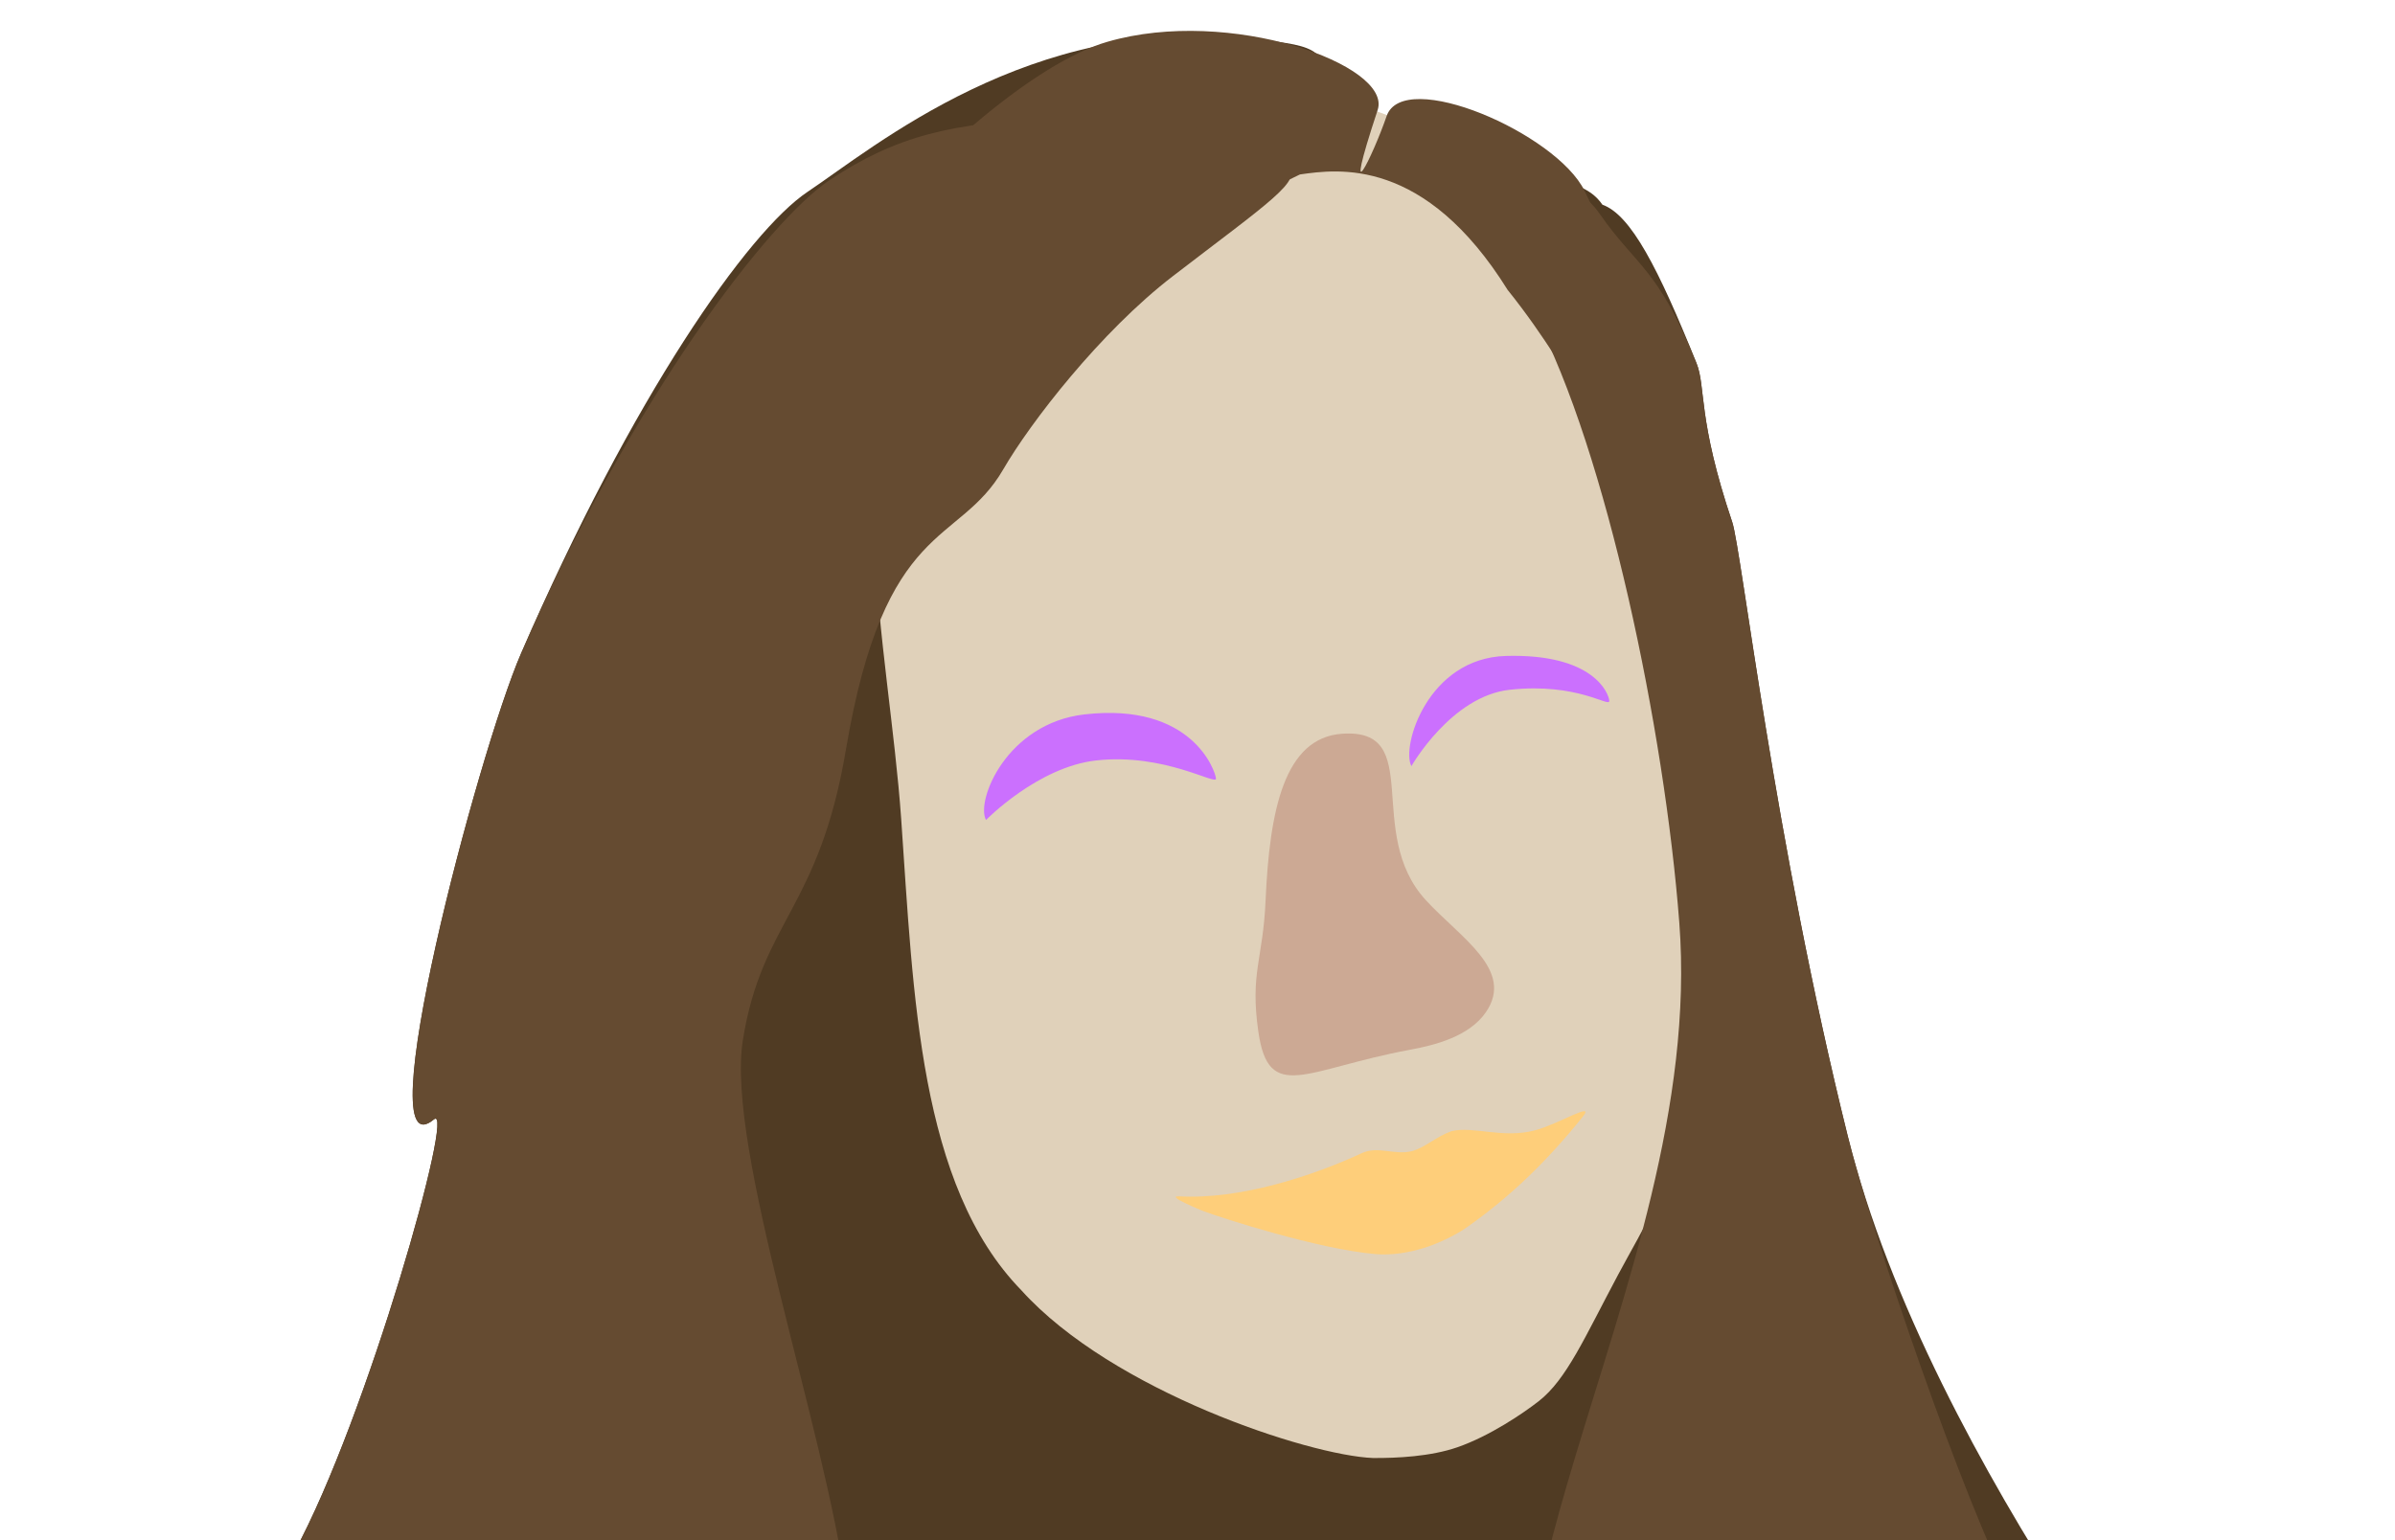
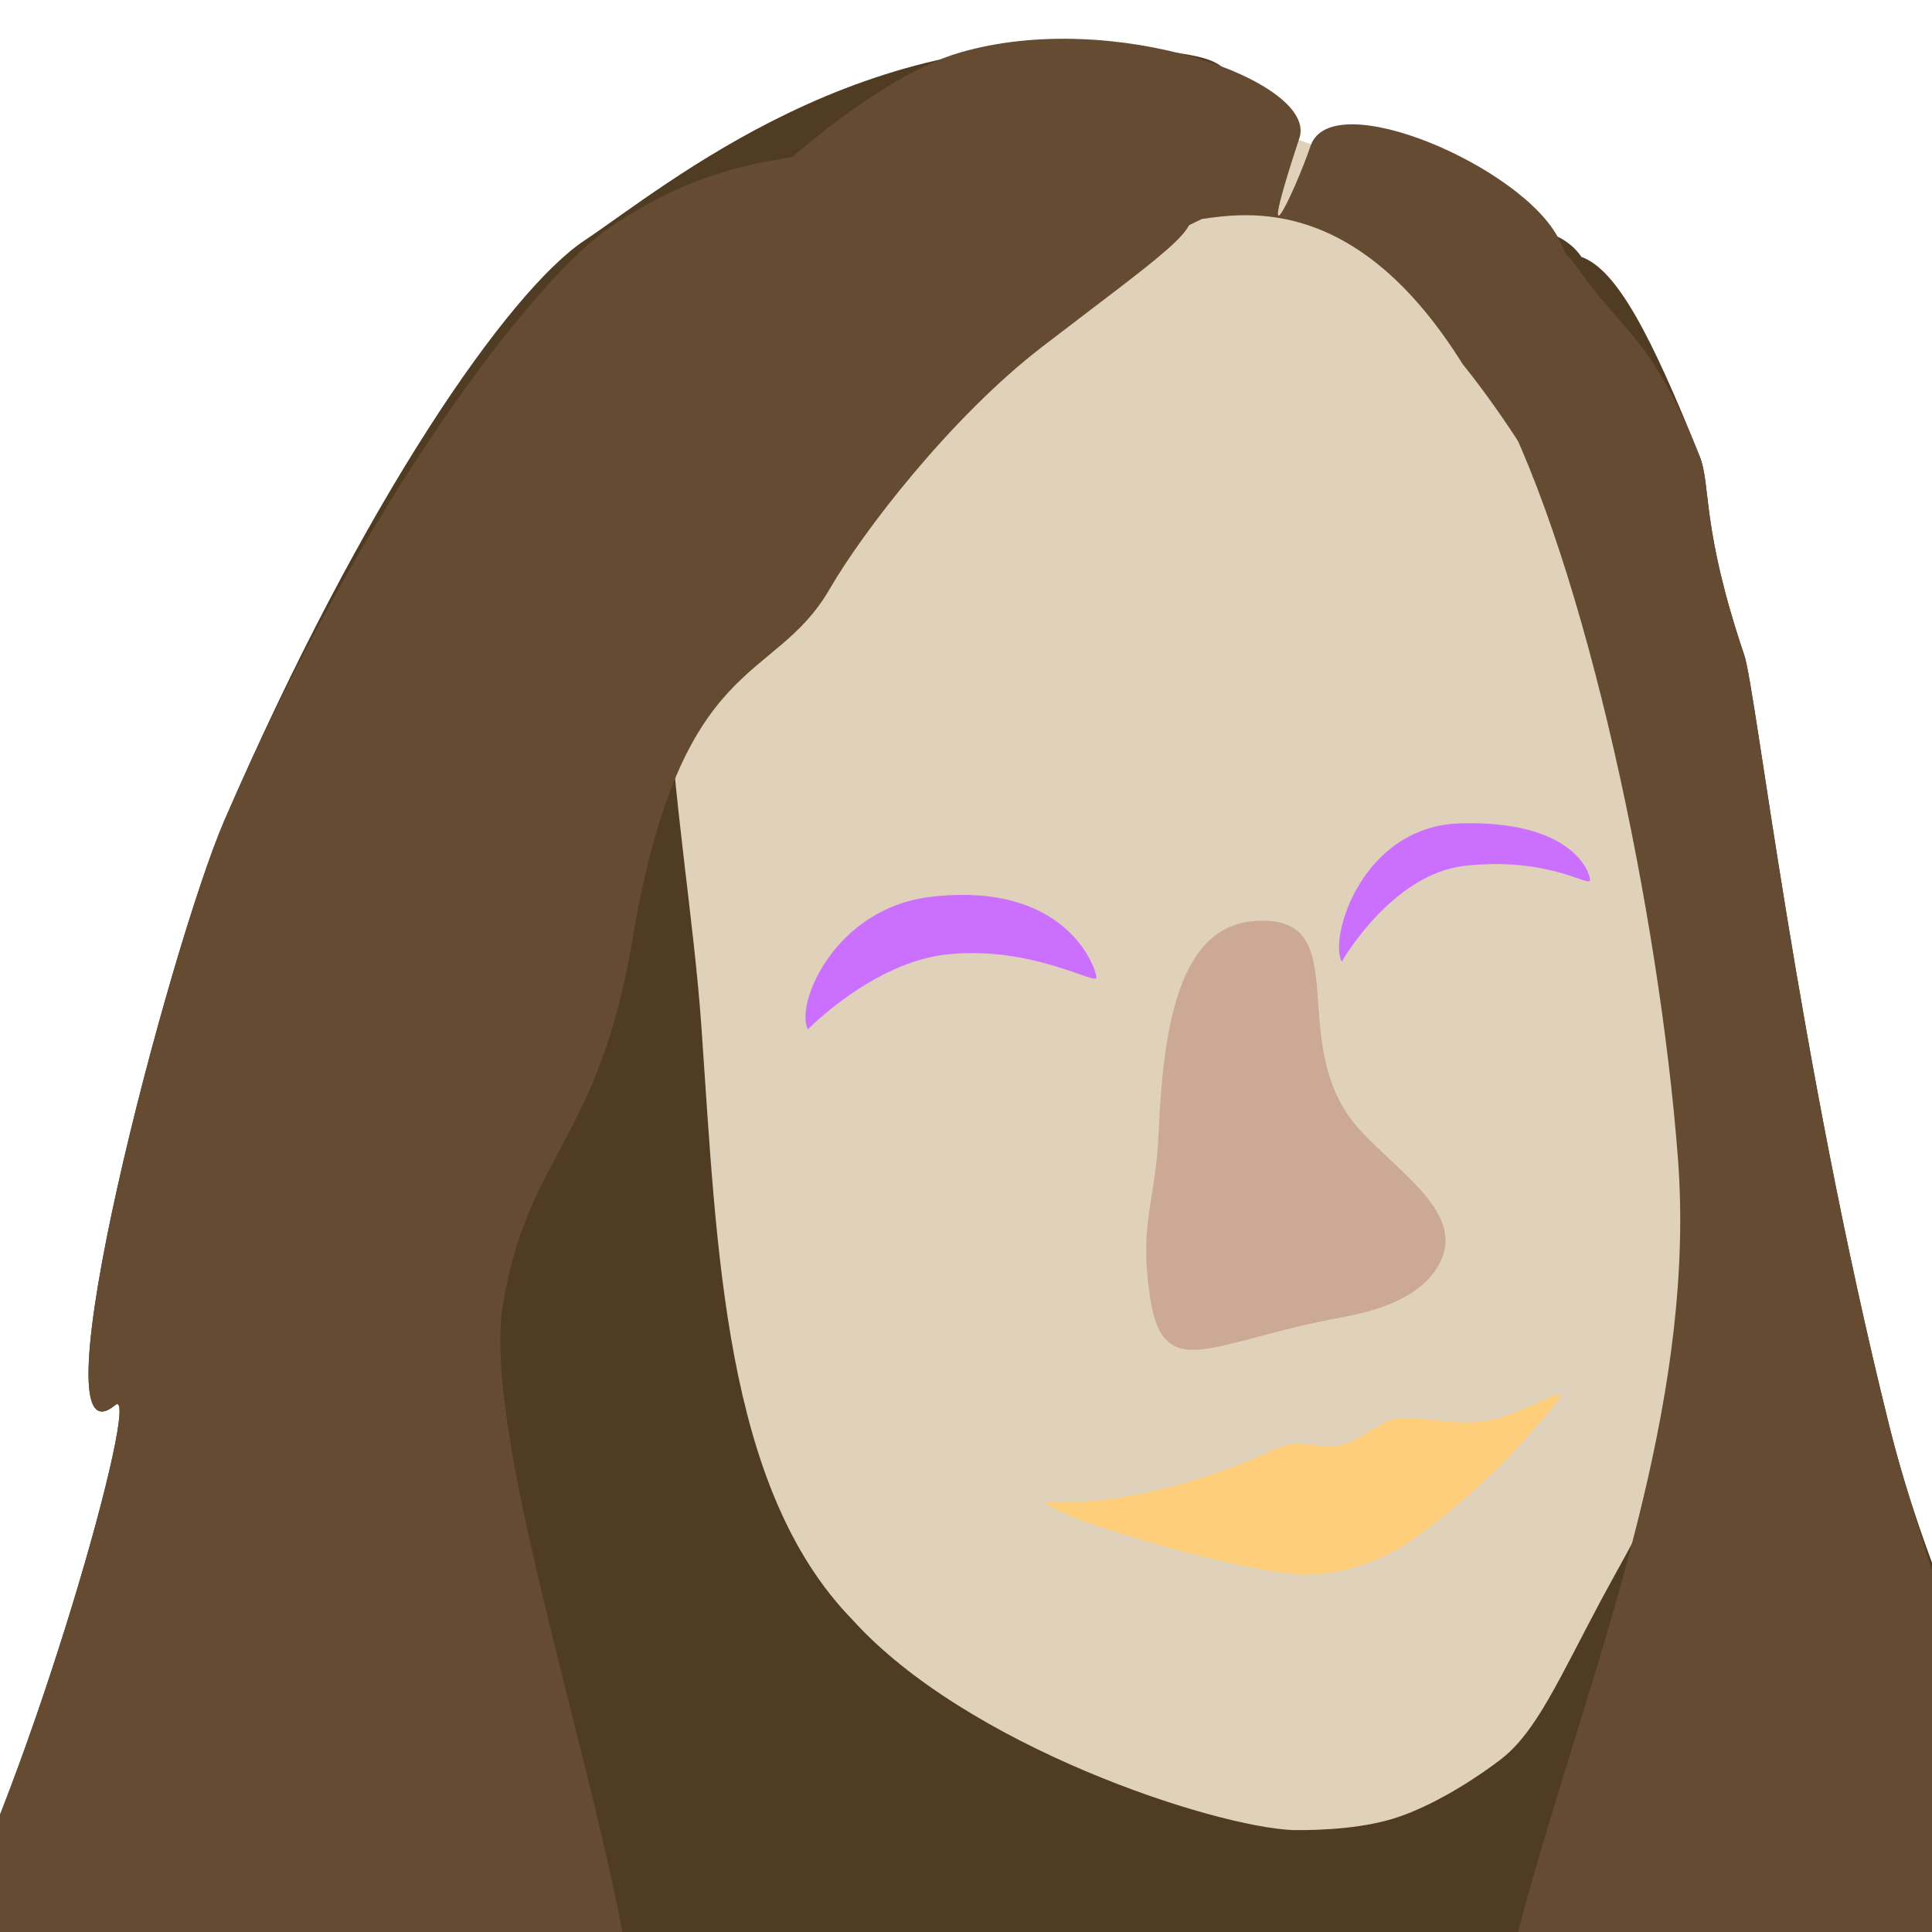
- <svg xmlns="http://www.w3.org/2000/svg" version="1.1" id="Layer_1" x="0px" y="0px" viewBox="150 300 700 450" style="enable-background:new 0 0 900 900;" xml:space="preserve">
+ <svg xmlns="http://www.w3.org/2000/svg" version="1.1" id="Layer_1" x="0px" y="0px" viewBox="0 0 450 450" style="enable-background:new 0 0 450 450;" xml:space="preserve">
  <style type="text/css">
	.face{
   fill:#e0d1ba;
  }
  .hair-front{
    opacity:1;
    fill:#654b31;
    fill-opacity:1;
  }
  .hair{
    opacity:1;
    fill:#503b23;
    fill-opacity:1;
  }
  .eyes{
    opacity:1;
    fill:#CB70FE;
    fill-opacity:1;
  }
  .nose{
    opacity:1;
    fill:#cca994;
    fill-opacity:1;
  }
  .mouth{
    fill:#FECE7A;
  }
</style>
-   <g transform="scale(10)">
+   <g transform="translate(-250 -300) scale(10)">
    <g id="hair-behind">
      <path class="hair" d="m 80.115,83.63 c 0,0.995 -60.933,5.538 -61.51,4.073 -0.424,-1.078 -0.885,-4.025 0.375,-6.675 1.427,-2.999 3.461,-3.522 4.627,-5.664 2.115,-3.887 4.734,-13.186 4.073,-12.636 -1.968,1.636 1.277,-10.689 2.548,-13.623 3.259,-7.528 6.638,-12.334 8.376,-13.497 1.958,-1.309 6.523,-5.165 12.847,-4.487 1.792,0.192 2.563,0.245 2.04,1.523 0.08,5.274 6.839,1.113 8.343,3.34 0.831,0.295 1.635,1.853 2.75,4.631 0.282,0.703 0.024,1.622 1.045,4.648 0.27,0.8 1.235,9.337 3.375,17.943 2.418,9.725 11.111,20.083 11.111,20.423 z" />
    </g>
    <g id="face-rotate" transform="rotate(-4 49 50)">
      <g id="face">
        <path class="face" d="m 63.901,51.713 c 0.027,1.654 0.129,4.682 0.13,6.314 6.49e-4,1.89 -0.214,3.809 -0.587,5.375 -0.471,1.977 -1.578,3.459 -2.388,4.752 -1.105,1.764 -1.714,2.948 -2.572,3.526 -0.47,0.317 -1.501,0.918 -2.466,1.178 -0.801,0.216 -1.782,0.195 -2.486,0.141 -1.857,-0.205 -7.458,-2.479 -9.907,-5.609 -2.771,-3.272 -2.542,-8.83 -2.542,-13.993 0,-5.117 -1.19,-11.475 1.863,-15.819 2.114,-3.008 6.608,-5.547 9.868,-4.924 1.758,0.33 3.975,1.037 5.878,2.31 1.559,1.043 2.234,2.216 3.196,3.819 1.784,2.975 1.932,8.04 2.013,12.93 z" />
      </g>
      <g id="hair-with-face">
        <path class="hair-front" d="m 59.852,39.221 c -2.155,-4.075 -4.717,-3.885 -5.827,-3.806 -4.661,1.839 -11.732,5.097 -13.44,5.337 -5.524,0.777 3.803,-8.691 8.099,-9.599 3.637,-0.785 8.261,1.261 7.738,2.538 -1.309,3.194 -0.221,1.308 0.247,0.201 0.59,-1.395 4.915,0.844 5.619,2.58 2.032,5.011 -0.338,2.233 0.777,5.011 -1.175,2.477 -1.158,0.697 -3.212,-2.264 z" />
      </g>
      <g id="eyes">
        <path class="eyes" d="m 50.344,52.864 c -4e-6,0.212 -1.446,-0.852 -3.448,-0.774 -1.719,0.067 -3.342,1.513 -3.342,1.513 -0.266,-0.585 0.801,-2.777 3.085,-2.879 3.174,-0.142 3.705,1.928 3.705,2.14 z" />
        <path class="eyes" d="m 61.969,51.398 c -4e-6,0.212 -0.878,-0.604 -2.88,-0.526 -1.719,0.067 -3.022,2.027 -3.022,2.027 -0.266,-0.585 0.694,-3.116 2.979,-3.021 2.57,0.106 2.924,1.307 2.924,1.519 z" />
      </g>
      <g id="nose">
        <path class="nose" d="m 56.218,56.842 c 0.936,1.17 2.445,2.216 1.521,3.383 -0.539,0.681 -1.565,0.861 -2.3,0.944 -3.077,0.351 -4.221,1.289 -4.376,-0.835 -0.127,-1.735 0.283,-2.097 0.477,-3.804 0.299,-2.621 0.872,-4.717 2.573,-4.717 2.442,-10e-7 0.424,2.927 2.105,5.029 z" />
      </g>
      <g id="mouth">
        <path class="mouth" d="m 48.404,64.971 c 1.78,0.229 3.963,-0.326 5.428,-0.886 0.498,-0.19 0.957,0.144 1.48,0.04 0.377,-0.075 0.719,-0.369 1.179,-0.499 0.66,-0.107 1.475,0.329 2.435,0.147 0.71,-0.135 1.828,-0.739 1.424,-0.302 -1.135,1.227 -2.281,2.193 -3.626,3.002 -0.349,0.21 -0.889,0.416 -1.287,0.507 -0.457,0.104 -0.94,0.149 -1.404,0.078 -1.651,-0.254 -4.436,-1.373 -4.941,-1.606 -0.076,-0.035 -1.068,-0.528 -0.69,-0.479 z" />
      </g>
    </g>
    <g>
      <path class="hair-front" d="m 59.65,78.522 c 0.228,-1.85 0.758,-3.827 1.378,-5.89 1.477,-4.922 3.461,-10.331 3.054,-15.655 -0.43,-5.63 -2.131,-13.788 -4.23,-17.756 -1.178,-1.865 0.512,-4.978 1.912,-2.957 1.047,1.51 1.705,1.574 2.819,4.352 0.282,0.703 0.024,1.622 1.045,4.648 0.27,0.8 1.235,9.337 3.375,17.943 0.716,2.879 3.392,10.698 4.82,13.411 -5.444,0.156 -5.374,1.194 -14.173,1.903 z" />
    </g>
    <g>
      <path class="hair-front" d="m 52.592,34.867 c 0.577,0.358 -0.54,1.075 -3.314,3.208 -2.118,1.629 -4.166,4.284 -4.957,5.65 -1.309,2.26 -3.458,1.428 -4.596,8.188 -0.788,4.682 -2.45,4.991 -3.013,8.495 -0.504,3.136 2.41,11.387 3.013,15.989 0.09,0.69 0.129,1.298 0.096,1.794 -7.683,-0.957 -11.294,-3.056 -16.213,-2.826 2.115,-3.887 4.734,-13.186 4.073,-12.636 -1.968,1.636 1.277,-10.689 2.548,-13.623 3.259,-7.528 7.27,-12.671 9.009,-13.834 1.958,-1.309 3.641,-1.695 6.482,-1.789 4.664,-0.155 5.876,0.764 6.873,1.384 z" />
    </g>
  </g>
</svg>
